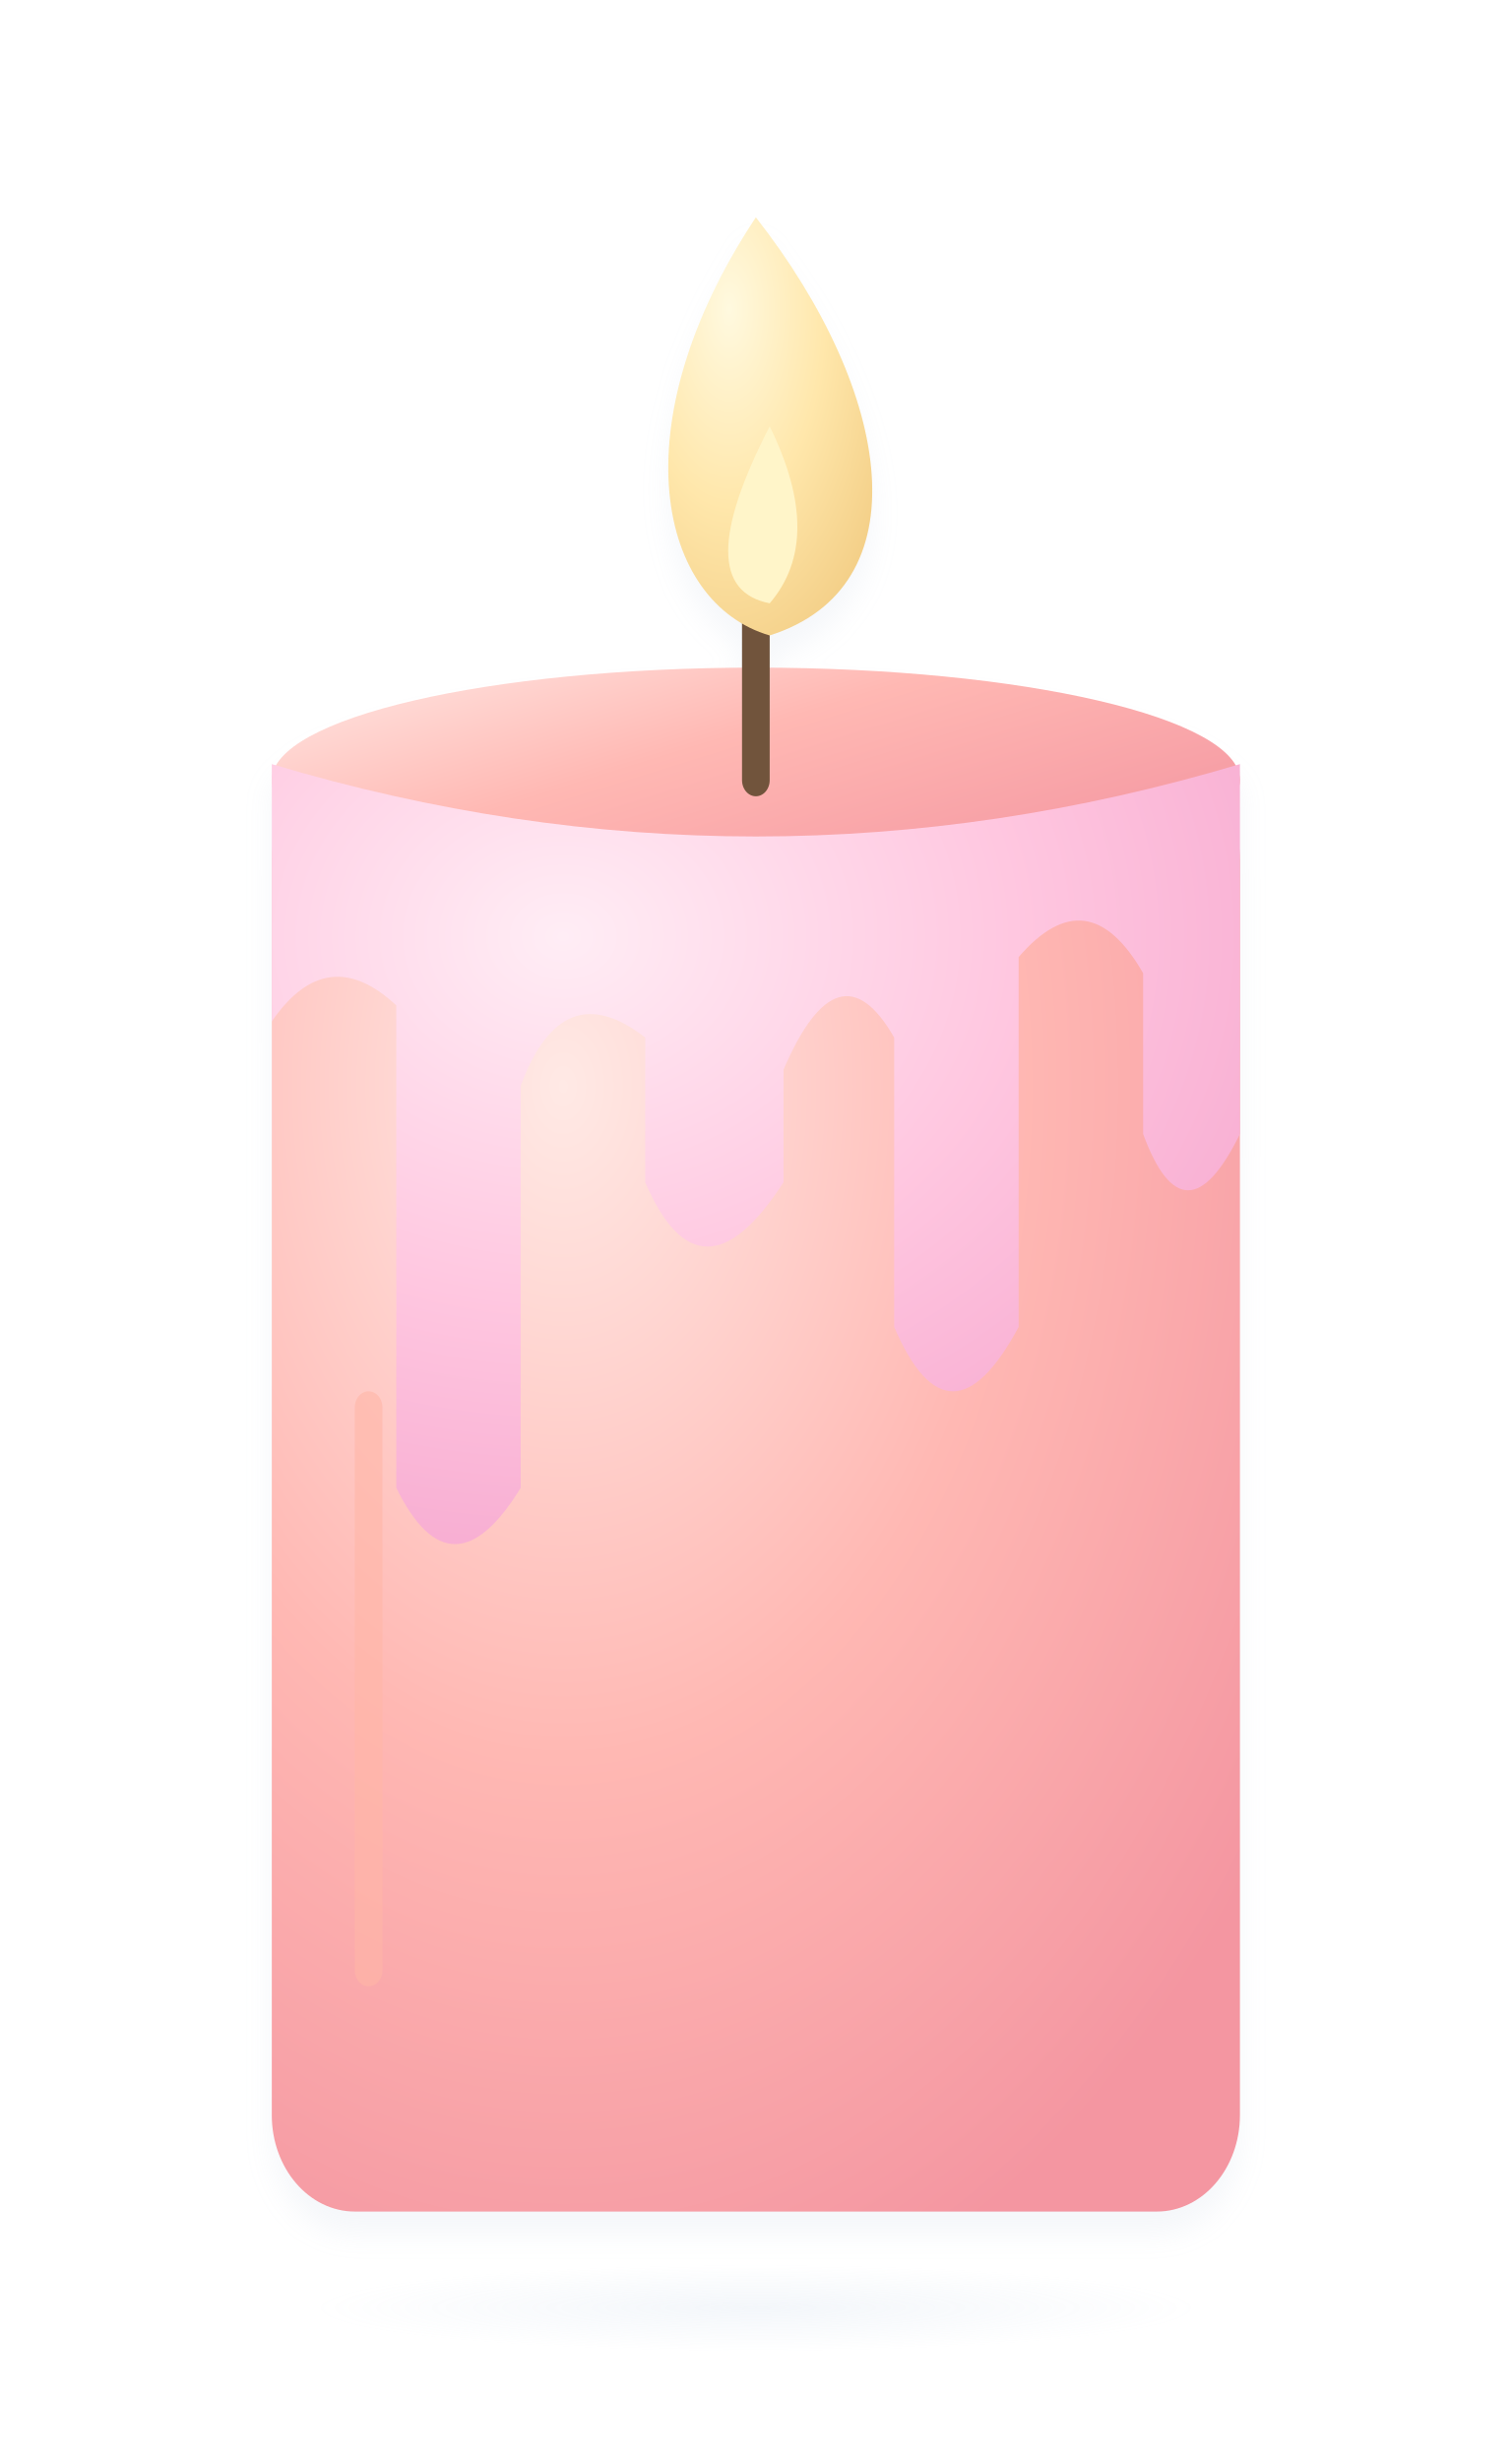
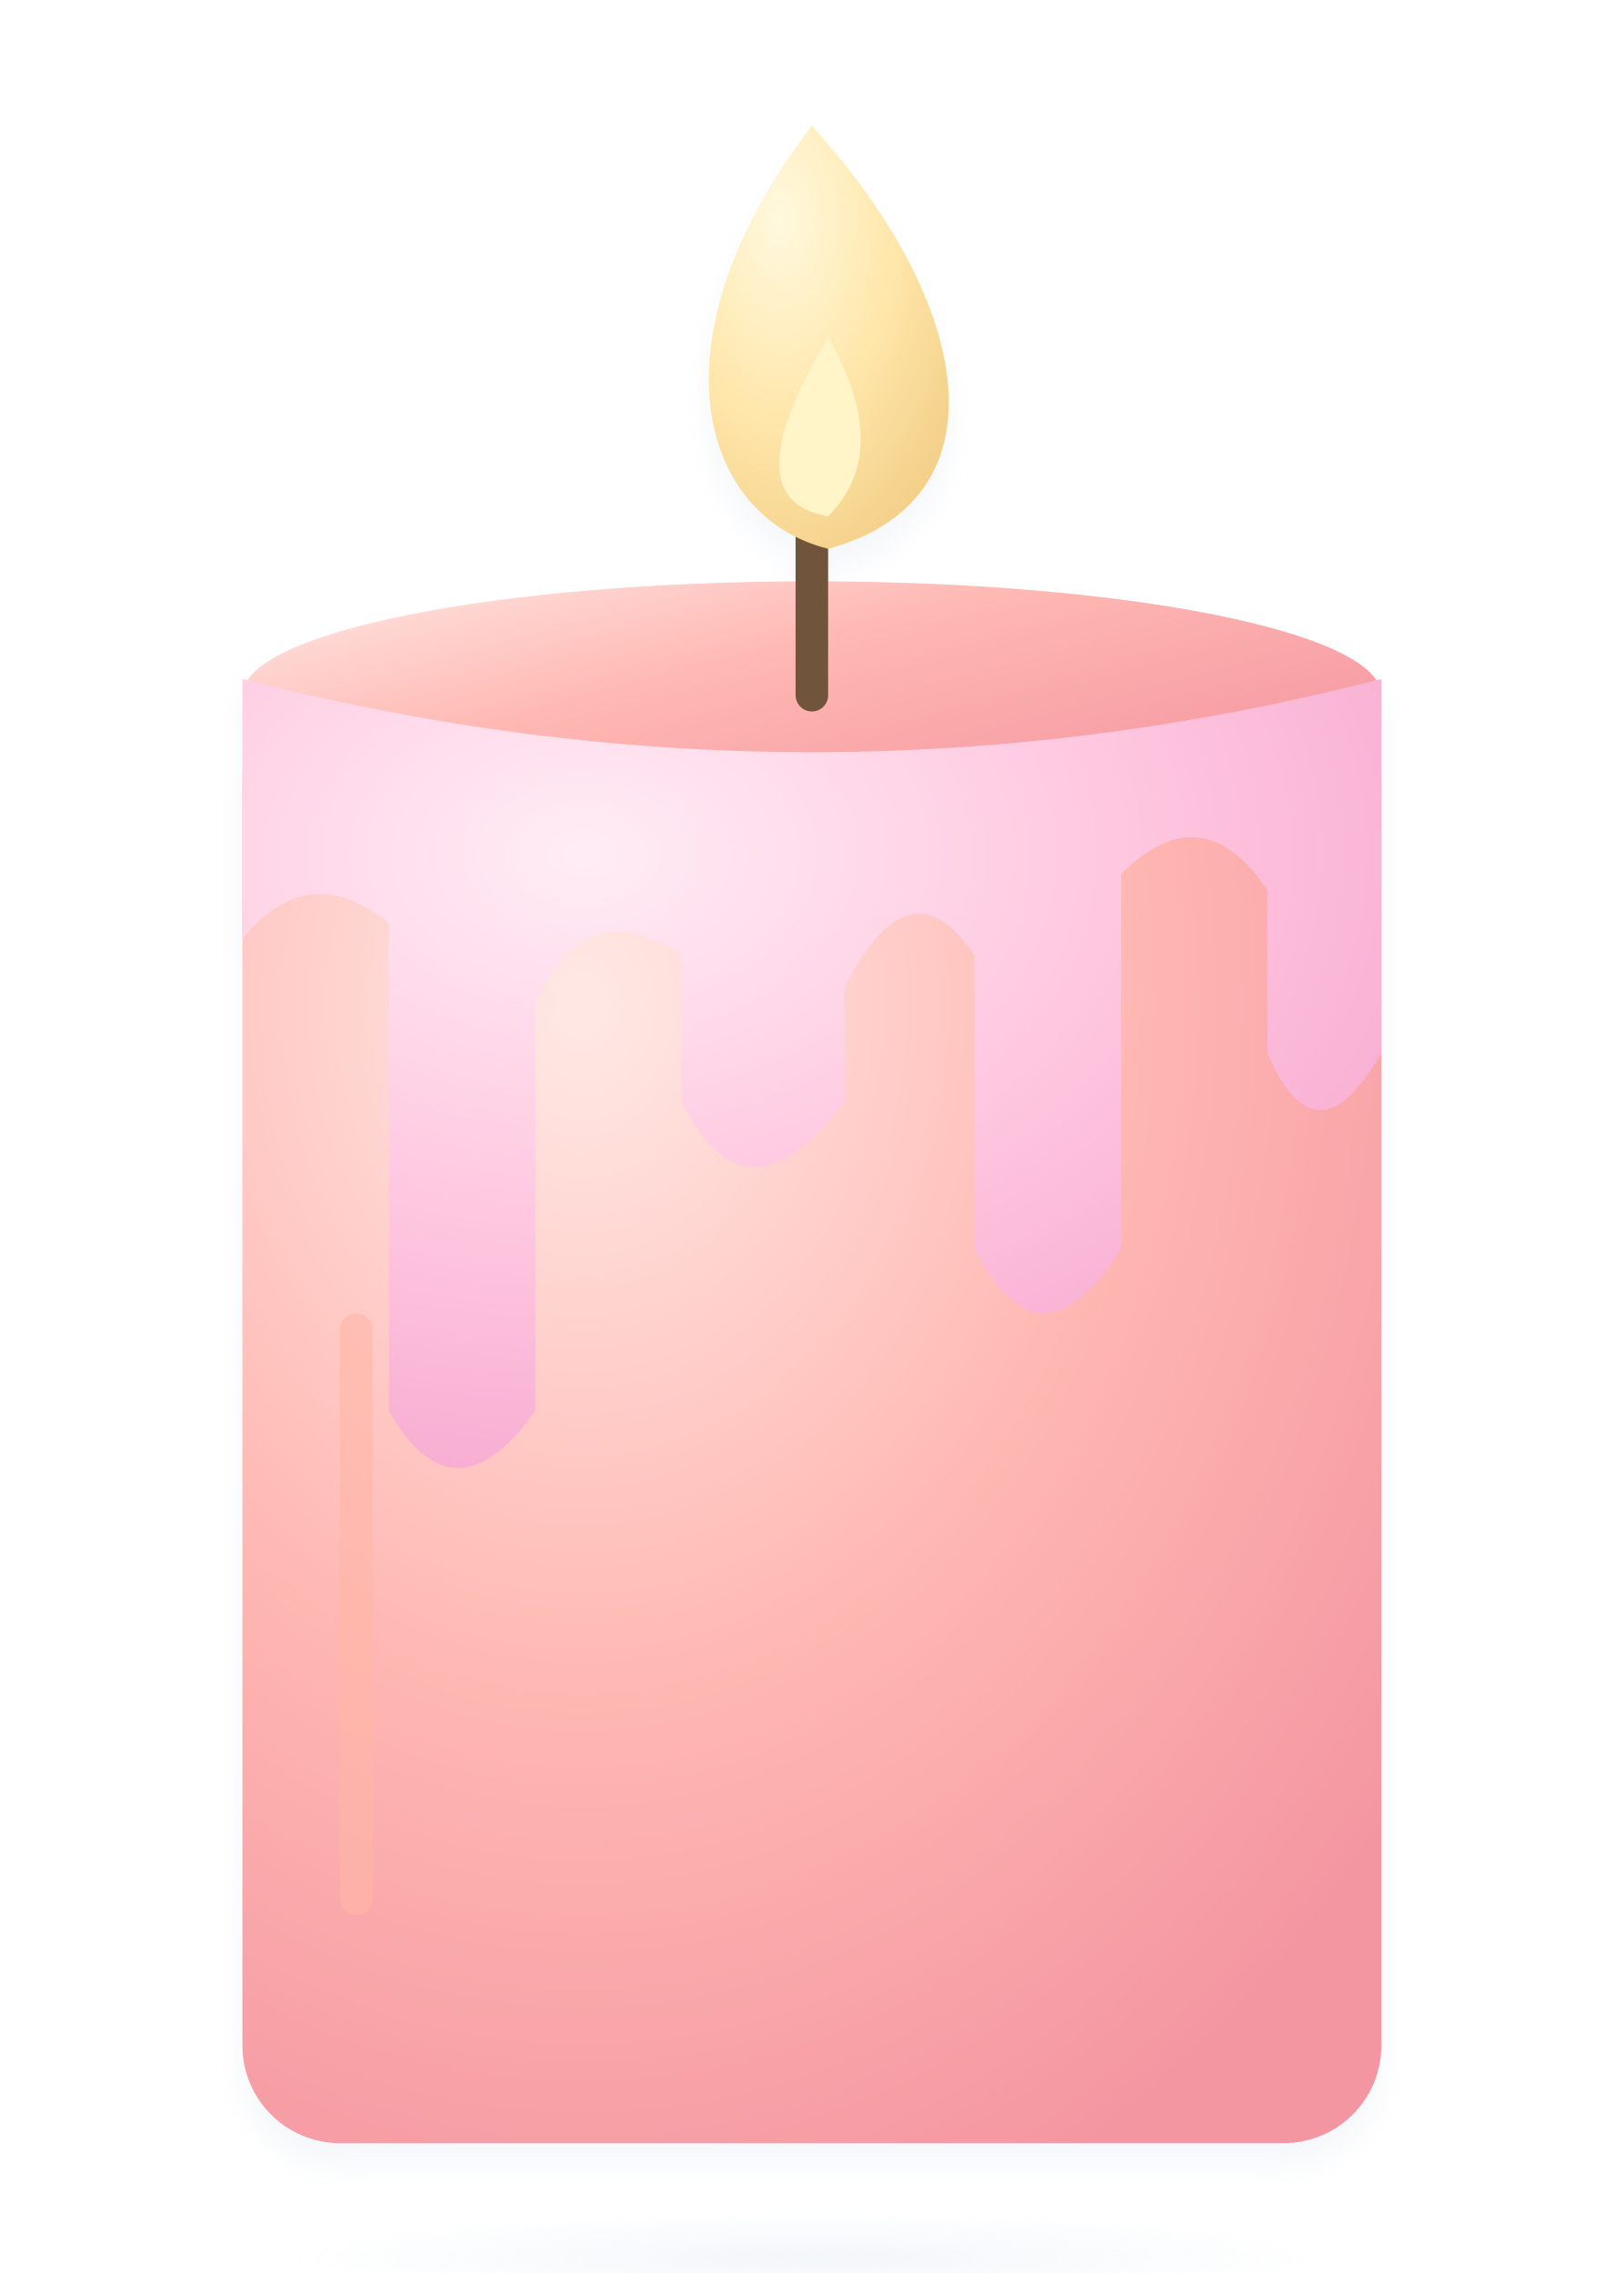
- <svg xmlns="http://www.w3.org/2000/svg" viewBox="-4 -3 94 150" width="86" height="140" preserveAspectRatio="xMidYMid meet">
+ <svg xmlns="http://www.w3.org/2000/svg" viewBox="0 0 100 140" width="100" height="140" preserveAspectRatio="xMidYMid meet">
  <defs>
    <radialGradient id="red" cx="30%" cy="22%" r="90%">
      <stop stop-color="#ffe9e5" />
      <stop offset=".52" stop-color="#ffb8b3" />
      <stop offset="1" stop-color="#f496a1" />
    </radialGradient>
    <linearGradient id="red-linear" x1="0" y1="0" x2="1" y2=".75">
      <stop stop-color="#ffe9e5" />
      <stop offset=".45" stop-color="#ffb8b3" />
      <stop offset="1" stop-color="#f496a1" />
    </linearGradient>
    <radialGradient id="pink" cx="30%" cy="22%" r="90%">
      <stop stop-color="#ffedf5" />
      <stop offset=".52" stop-color="#ffc7e0" />
      <stop offset="1" stop-color="#f5a6ce" />
    </radialGradient>
    <radialGradient id="gold" cx="30%" cy="22%" r="90%">
      <stop stop-color="#fff9df" />
      <stop offset=".52" stop-color="#ffe7ab" />
      <stop offset="1" stop-color="#f3ce86" />
    </radialGradient>
    <radialGradient id="floor-shadow">
      <stop stop-color="#9db9d8" stop-opacity=".12" />
      <stop offset=".6" stop-color="#9db9d8" stop-opacity=".05" />
      <stop offset="1" stop-color="#9db9d8" stop-opacity="0" />
    </radialGradient>
-     <filter id="object-shadow" filterUnits="userSpaceOnUse" x="-10" y="-10" width="106" height="164" color-interpolation-filters="sRGB">
+     <filter id="object-shadow" filterUnits="userSpaceOnUse" x="-10" y="-10" width="120" height="164" color-interpolation-filters="sRGB">
      <feGaussianBlur in="SourceAlpha" stdDeviation=".85" result="soft-shadow" />
      <feOffset in="soft-shadow" dy="1.4" result="offset-shadow" />
      <feFlood flood-color="#96acce" flood-opacity=".10" />
      <feComposite in2="offset-shadow" operator="in" />
      <feMerge>
        <feMergeNode />
        <feMergeNode in="SourceGraphic" />
      </feMerge>
    </filter>
  </defs>
-   <ellipse cx="43.0" cy="139" rx="27.52" ry="2.7" fill="url(#floor-shadow)" />
+   <ellipse cx="50.0" cy="139" rx="32.0" ry="2.7" fill="url(#floor-shadow)" />
  <g filter="url(#object-shadow)">
-     <g transform="scale(0.86 1)">
+     <g id="item-model" transform="translate(-0.10101 -1.268687) scale(1.00202)">
      <rect x="15" y="43" width="70" height="90" rx="6" fill="url(#red)" />
      <ellipse cx="50" cy="44" rx="35" ry="7" fill="url(#red-linear)" />
      <path d="M15 43 Q50 52 85 43 V66 Q81 73 78 66 L78 56 Q74 50 69 55 V78 Q64 86 60 78 V60 Q56 54 52 62 V69 Q46 77 42 69 V60 Q36 56 33 63 V88 Q28 95 24 88 V58 Q19 54 15 59Z" fill="url(#pink)" />
      <path d="M50 44 L50 32" fill="none" stroke="#71543c" stroke-width="2" stroke-linecap="round" stroke-linejoin="round" />
      <path d="M50 9 C40 22 43 33 51 35 C62 32 60 20 50 9Z" fill="url(#gold)" />
      <path d="M51 22 Q45 32 51 33 Q55 29 51 22Z" fill="#fff5c9" />
      <path d="M22 83 V118" fill="none" stroke="#ffb5a6" stroke-width="2" stroke-linecap="round" stroke-linejoin="round" opacity=".6" />
    </g>
  </g>
</svg>
